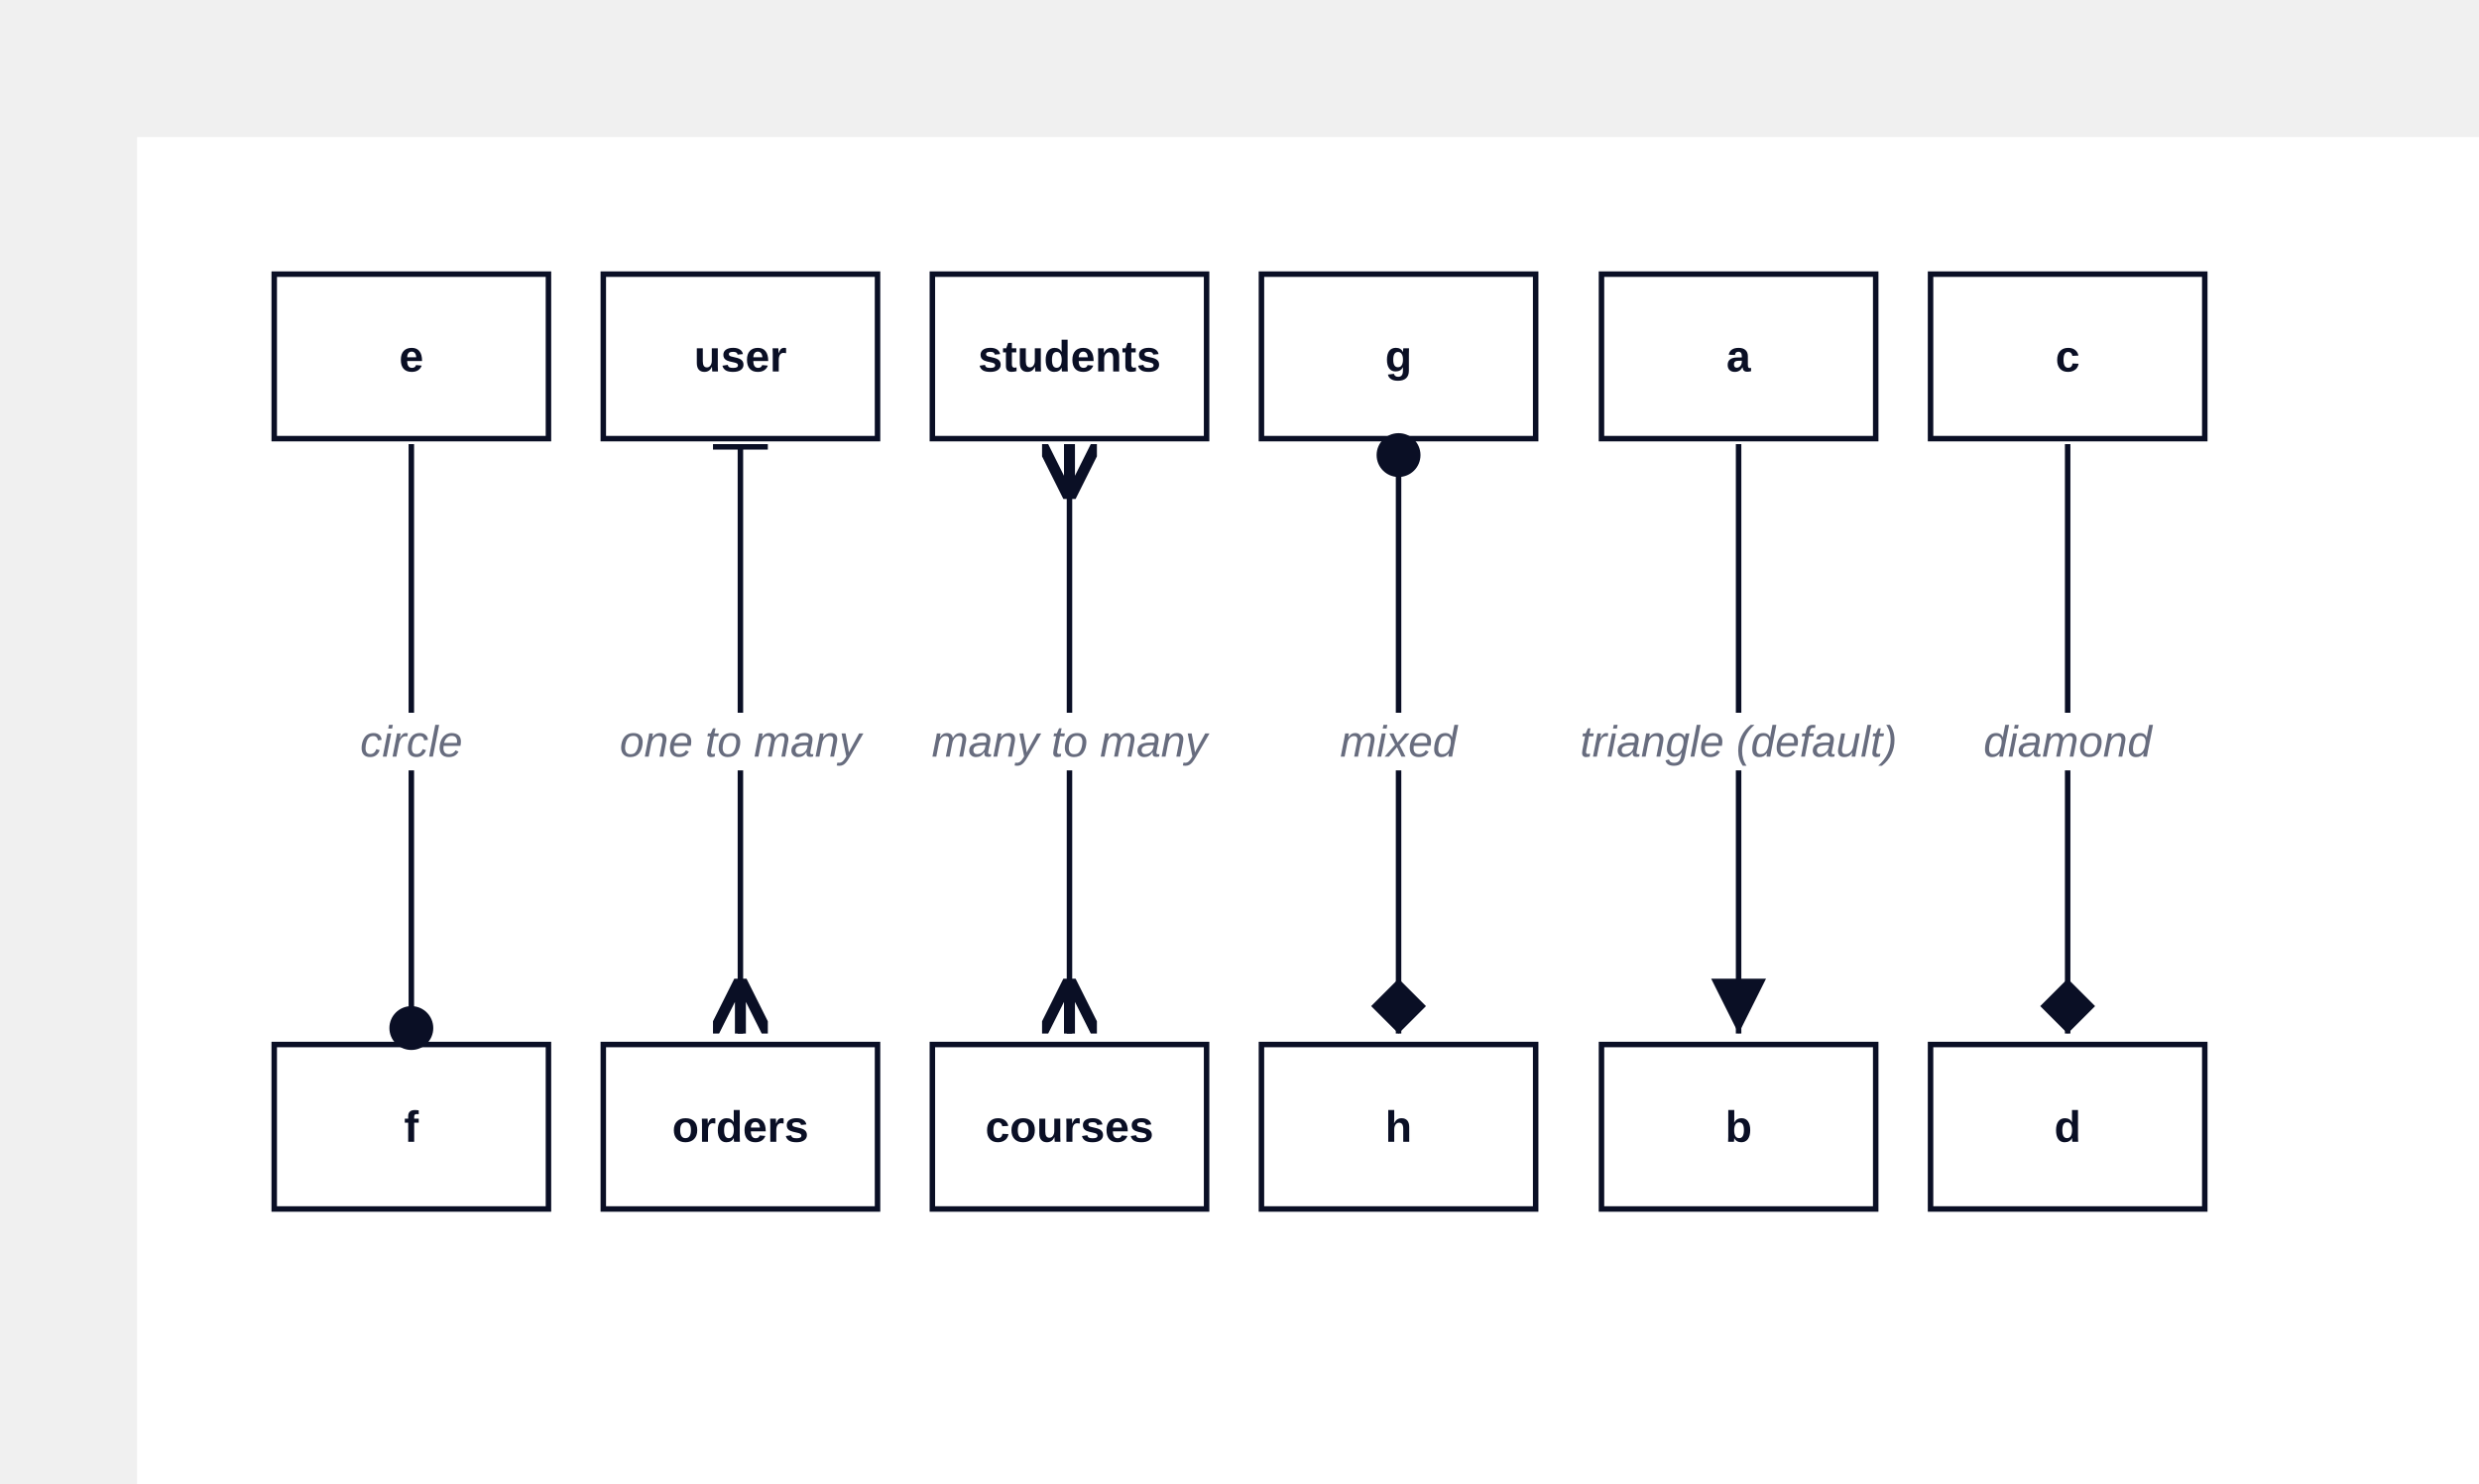
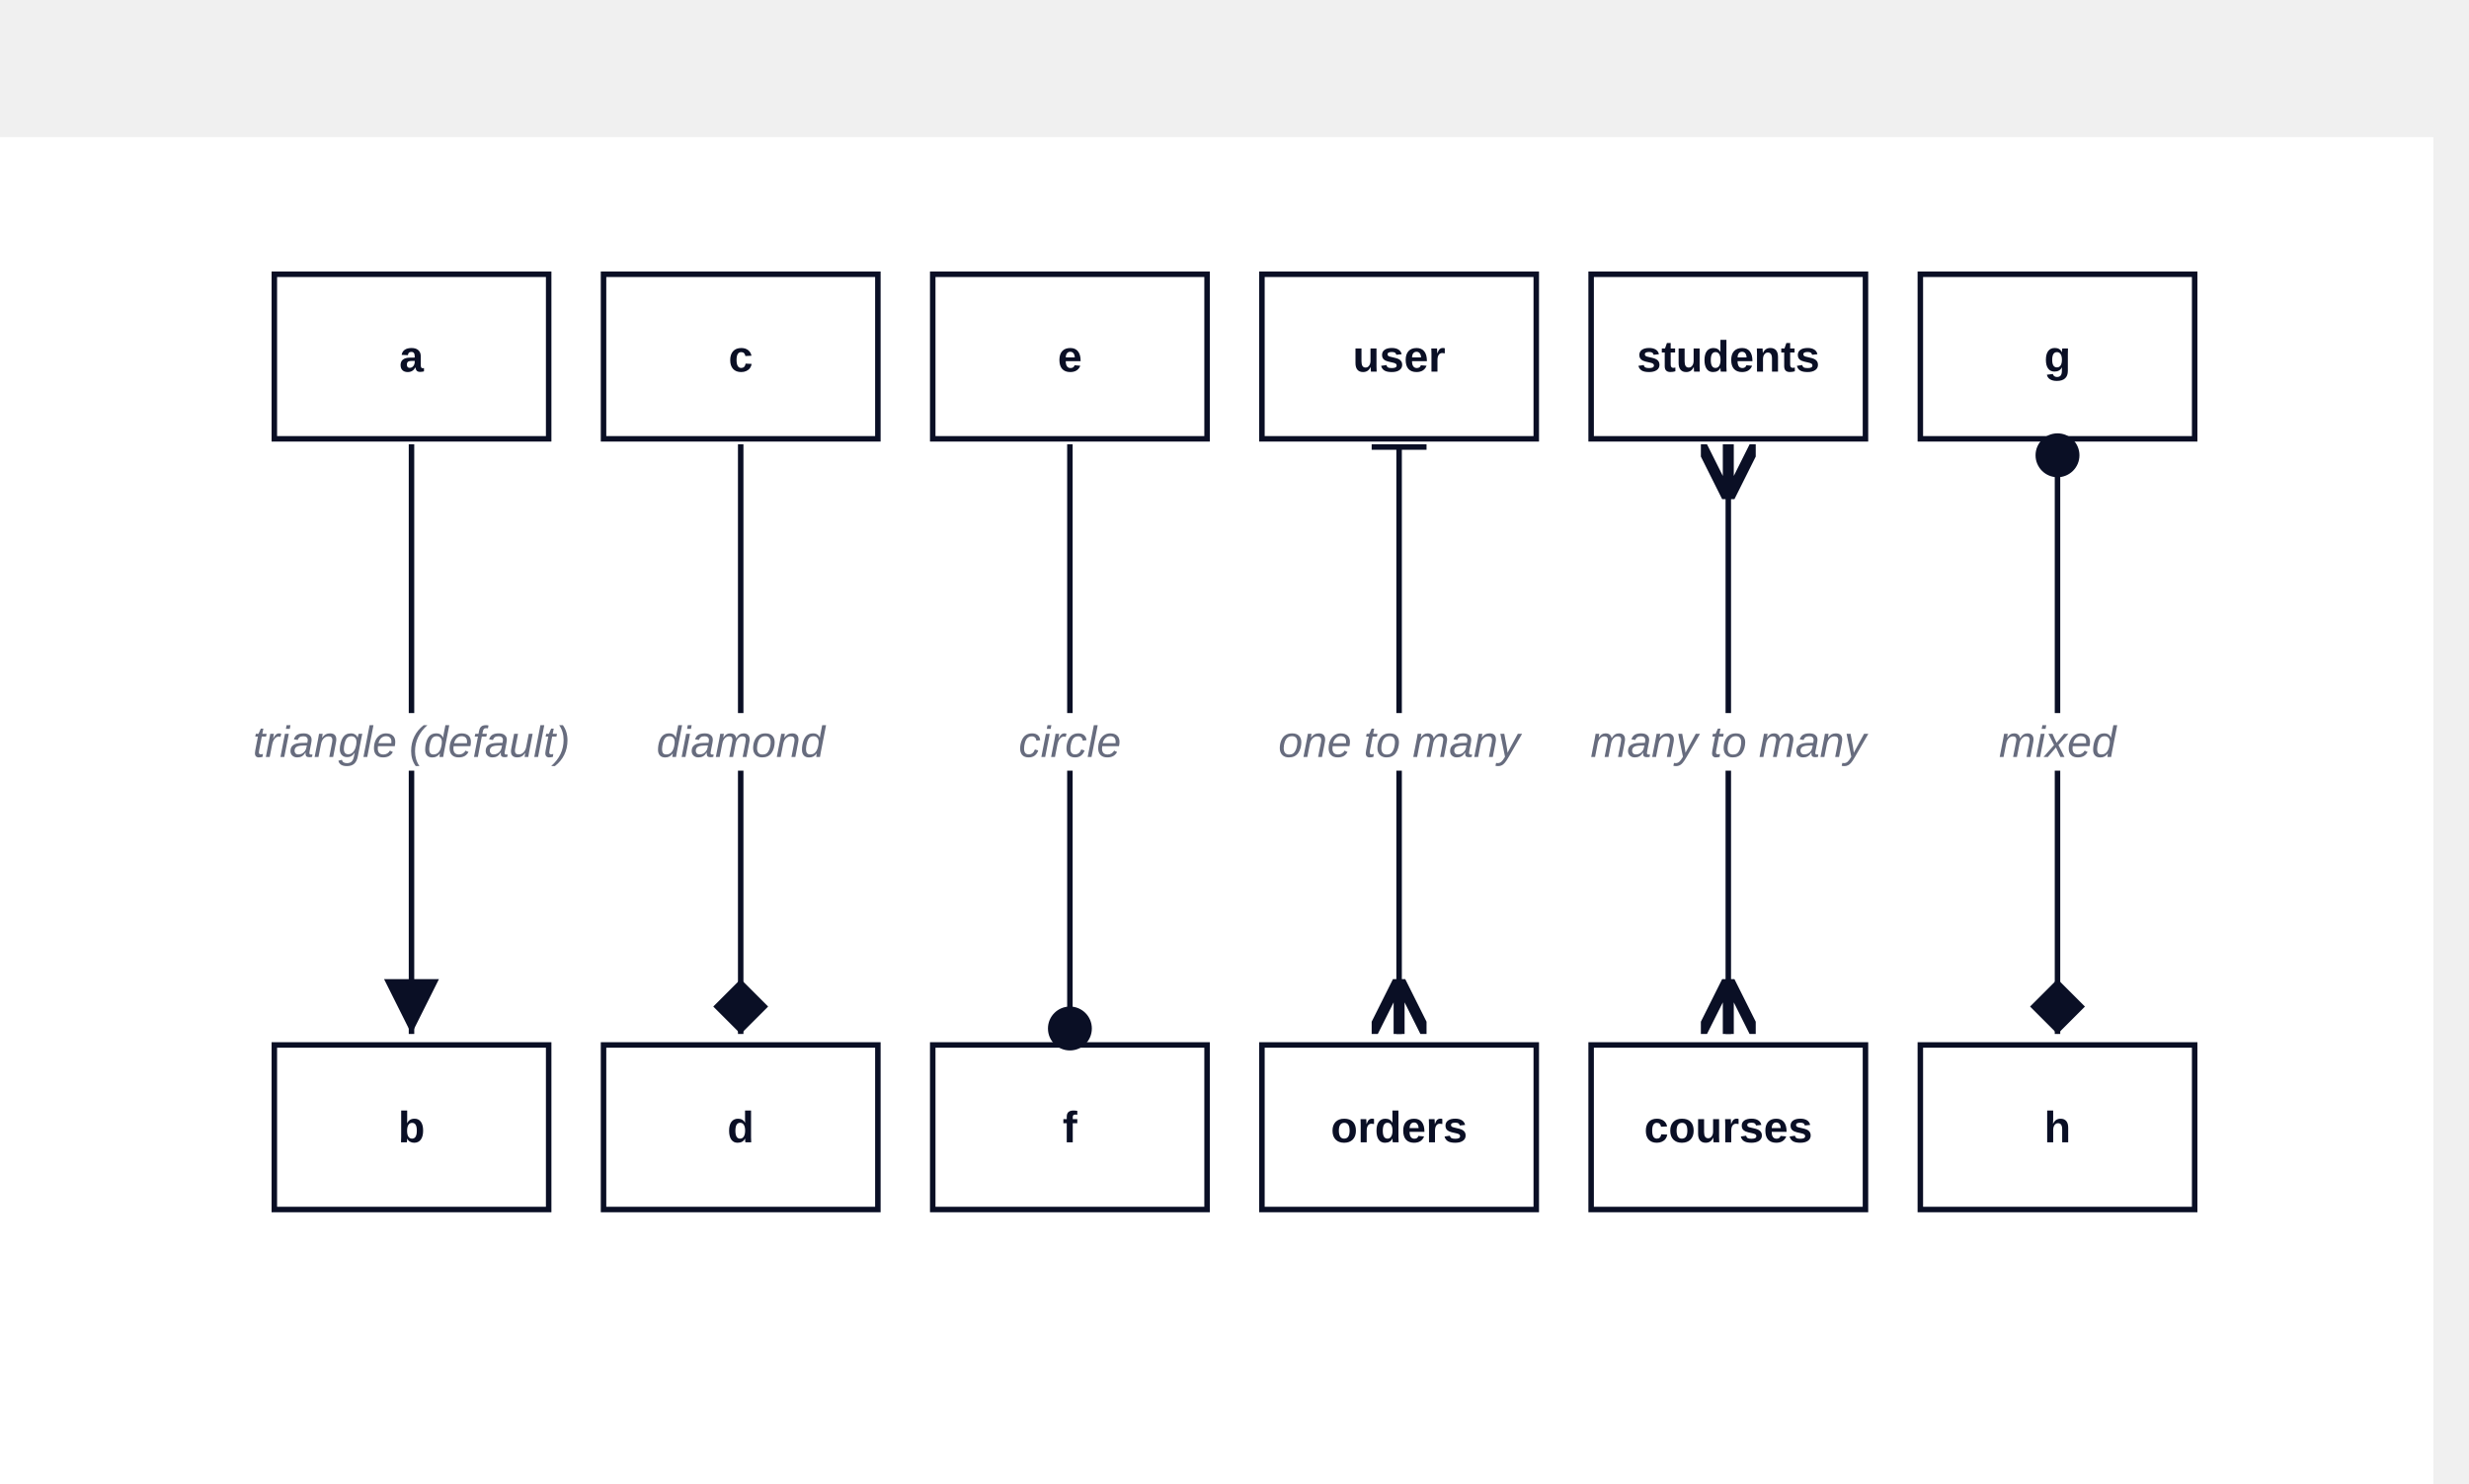
- <svg xmlns="http://www.w3.org/2000/svg" width="904" height="541" viewBox="-50 -50 904 541" data-d2-version="0.1.0">
+ <svg xmlns="http://www.w3.org/2000/svg" width="900" height="541" viewBox="13 -50 900 541" data-d2-version="0.1.0">
  <defs>
    <marker id="arrow-triangle" markerWidth="10" markerHeight="10" refX="10" refY="5" orient="auto" markerUnits="strokeWidth">
      <path d="M0,0 L10,5 L0,10 Z" fill="#0A0F25" />
    </marker>
    <marker id="arrow-triangle-reverse" markerWidth="10" markerHeight="10" refX="0" refY="5" orient="auto" markerUnits="strokeWidth">
      <path d="M10,0 L0,5 L10,10 Z" fill="#0A0F25" />
    </marker>
    <marker id="arrow-diamond" markerWidth="10" markerHeight="10" refX="10" refY="5" orient="auto" markerUnits="strokeWidth">
      <path d="M0,5 L5,0 L10,5 L5,10 Z" fill="#0A0F25" />
    </marker>
    <marker id="arrow-diamond-reverse" markerWidth="10" markerHeight="10" refX="0" refY="5" orient="auto" markerUnits="strokeWidth">
      <path d="M0,5 L5,0 L10,5 L5,10 Z" fill="#0A0F25" />
    </marker>
    <marker id="arrow-circle" markerWidth="10" markerHeight="10" refX="6" refY="5" orient="auto" markerUnits="strokeWidth">
      <circle cx="5" cy="5" r="4" fill="#0A0F25" />
    </marker>
    <marker id="arrow-circle-reverse" markerWidth="10" markerHeight="10" refX="4" refY="5" orient="auto" markerUnits="strokeWidth">
      <circle cx="5" cy="5" r="4" fill="#0A0F25" />
    </marker>
    <marker id="arrow-cf-one" markerWidth="10" markerHeight="10" refX="10" refY="5" orient="auto" markerUnits="strokeWidth">
      <line x1="10" y1="0" x2="10" y2="10" stroke="#0A0F25" stroke-width="2" />
    </marker>
    <marker id="arrow-cf-one-reverse" markerWidth="10" markerHeight="10" refX="0" refY="5" orient="auto" markerUnits="strokeWidth">
      <line x1="0" y1="0" x2="0" y2="10" stroke="#0A0F25" stroke-width="2" />
    </marker>
    <marker id="arrow-cf-many" markerWidth="10" markerHeight="10" refX="10" refY="5" orient="auto" markerUnits="strokeWidth">
      <path d="M0,5 L10,0 M0,5 L10,5 M0,5 L10,10" stroke="#0A0F25" stroke-width="2" fill="none" />
    </marker>
    <marker id="arrow-cf-many-reverse" markerWidth="10" markerHeight="10" refX="0" refY="5" orient="auto" markerUnits="strokeWidth">
      <path d="M10,5 L0,0 M10,5 L0,5 M10,5 L0,10" stroke="#0A0F25" stroke-width="2" fill="none" />
    </marker>
    <marker id="arrow-cf-one-required" markerWidth="10" markerHeight="10" refX="10" refY="5" orient="auto" markerUnits="strokeWidth">
      <line x1="10" y1="0" x2="10" y2="10" stroke="#0A0F25" stroke-width="2" />
      <line x1="7" y1="0" x2="7" y2="10" stroke="#0A0F25" stroke-width="2" />
    </marker>
    <marker id="arrow-cf-one-required-reverse" markerWidth="10" markerHeight="10" refX="0" refY="5" orient="auto" markerUnits="strokeWidth">
      <line x1="0" y1="0" x2="0" y2="10" stroke="#0A0F25" stroke-width="2" />
      <line x1="3" y1="0" x2="3" y2="10" stroke="#0A0F25" stroke-width="2" />
    </marker>
    <marker id="arrow-cf-many-required" markerWidth="10" markerHeight="10" refX="10" refY="5" orient="auto" markerUnits="strokeWidth">
      <path d="M0,5 L10,0 M0,5 L10,5 M0,5 L10,10" stroke="#0A0F25" stroke-width="2" fill="none" />
      <line x1="3" y1="0" x2="3" y2="10" stroke="#0A0F25" stroke-width="2" />
    </marker>
    <marker id="arrow-cf-many-required-reverse" markerWidth="10" markerHeight="10" refX="0" refY="5" orient="auto" markerUnits="strokeWidth">
      <path d="M10,5 L0,0 M10,5 L0,5 M10,5 L0,10" stroke="#0A0F25" stroke-width="2" fill="none" />
      <line x1="7" y1="0" x2="7" y2="10" stroke="#0A0F25" stroke-width="2" />
    </marker>
    <marker id="arrow-cf-one-optional" markerWidth="10" markerHeight="10" refX="10" refY="5" orient="auto" markerUnits="strokeWidth">
      <line x1="10" y1="0" x2="10" y2="10" stroke="#0A0F25" stroke-width="2" />
      <circle cx="7" cy="5" r="2" stroke="#0A0F25" stroke-width="2" fill="white" />
    </marker>
    <marker id="arrow-cf-one-optional-reverse" markerWidth="10" markerHeight="10" refX="0" refY="5" orient="auto" markerUnits="strokeWidth">
      <line x1="0" y1="0" x2="0" y2="10" stroke="#0A0F25" stroke-width="2" />
      <circle cx="3" cy="5" r="2" stroke="#0A0F25" stroke-width="2" fill="white" />
    </marker>
    <marker id="arrow-cf-many-optional" markerWidth="10" markerHeight="10" refX="10" refY="5" orient="auto" markerUnits="strokeWidth">
      <path d="M0,5 L10,0 M0,5 L10,5 M0,5 L10,10" stroke="#0A0F25" stroke-width="2" fill="none" />
      <circle cx="3" cy="5" r="2" stroke="#0A0F25" stroke-width="2" fill="white" />
    </marker>
    <marker id="arrow-cf-many-optional-reverse" markerWidth="10" markerHeight="10" refX="0" refY="5" orient="auto" markerUnits="strokeWidth">
      <path d="M10,5 L0,0 M10,5 L0,5 M10,5 L0,10" stroke="#0A0F25" stroke-width="2" fill="none" />
      <circle cx="7" cy="5" r="2" stroke="#0A0F25" stroke-width="2" fill="white" />
    </marker>
    <marker id="arrow-line" markerWidth="10" markerHeight="10" refX="10" refY="5" orient="auto" markerUnits="strokeWidth">
      <line x1="10" y1="0" x2="10" y2="10" stroke="#0A0F25" stroke-width="2" />
    </marker>
    <marker id="arrow-line-reverse" markerWidth="10" markerHeight="10" refX="0" refY="5" orient="auto" markerUnits="strokeWidth">
      <line x1="0" y1="0" x2="0" y2="10" stroke="#0A0F25" stroke-width="2" />
    </marker>
    <marker id="arrow-open" markerWidth="10" markerHeight="10" refX="10" refY="5" orient="auto" markerUnits="strokeWidth">
      <path d="M0,0 L10,5 L0,10" stroke="#0A0F25" stroke-width="2" fill="none" />
    </marker>
    <marker id="arrow-open-reverse" markerWidth="10" markerHeight="10" refX="0" refY="5" orient="auto" markerUnits="strokeWidth">
      <path d="M10,0 L0,5 L10,10" stroke="#0A0F25" stroke-width="2" fill="none" />
    </marker>
    <marker id="arrow" markerWidth="10" markerHeight="10" refX="10" refY="5" orient="auto" markerUnits="strokeWidth">
      <path d="M0,0 L10,5 L0,10 Z" fill="#0A0F25" />
    </marker>
    <marker id="arrow-reverse" markerWidth="10" markerHeight="10" refX="0" refY="5" orient="auto" markerUnits="strokeWidth">
      <path d="M10,0 L0,5 L10,10 Z" fill="#0A0F25" />
    </marker>
  </defs>
  <rect width="100%" height="100%" fill="#FFFFFF" />
  <g id="base-layer">
-     <rect x="534" y="50" width="100" height="60" fill="#FFFFFF" stroke="#0A0F25" stroke-width="2" rx="0" ry="0" />
-     <rect x="534" y="331" width="100" height="60" fill="#FFFFFF" stroke="#0A0F25" stroke-width="2" rx="0" ry="0" />
-     <rect x="654" y="50" width="100" height="60" fill="#FFFFFF" stroke="#0A0F25" stroke-width="2" rx="0" ry="0" />
-     <rect x="654" y="331" width="100" height="60" fill="#FFFFFF" stroke="#0A0F25" stroke-width="2" rx="0" ry="0" />
-     <rect x="50" y="50" width="100" height="60" fill="#FFFFFF" stroke="#0A0F25" stroke-width="2" rx="0" ry="0" />
-     <rect x="50" y="331" width="100" height="60" fill="#FFFFFF" stroke="#0A0F25" stroke-width="2" rx="0" ry="0" />
-     <rect x="170" y="50" width="100" height="60" fill="#FFFFFF" stroke="#0A0F25" stroke-width="2" rx="0" ry="0" />
-     <rect x="170" y="331" width="100" height="60" fill="#FFFFFF" stroke="#0A0F25" stroke-width="2" rx="0" ry="0" />
-     <rect x="290" y="50" width="100" height="60" fill="#FFFFFF" stroke="#0A0F25" stroke-width="2" rx="0" ry="0" />
-     <rect x="290" y="331" width="100" height="60" fill="#FFFFFF" stroke="#0A0F25" stroke-width="2" rx="0" ry="0" />
-     <rect x="410" y="50" width="100" height="60" fill="#FFFFFF" stroke="#0A0F25" stroke-width="2" rx="0" ry="0" />
-     <rect x="410" y="331" width="100" height="60" fill="#FFFFFF" stroke="#0A0F25" stroke-width="2" rx="0" ry="0" />
-     <path d="M 584 112 C 584 198 584 241 584 327" fill="none" stroke="#0A0F25" stroke-width="2" marker-end="url(#arrow-triangle)" />
-     <rect x="528.5" y="210" width="111" height="21" fill="#FFFFFF" stroke="none" stroke-width="1" rx="3" ry="3" />
-     <text x="584" y="226" text-anchor="middle" dominant-baseline="alphabetic" font-family="Arial, sans-serif" font-size="16" style="fill: #676C7E; font-style: italic">triangle (default)</text>
-     <path d="M 704 112 C 704 198 704 241 704 327" fill="none" stroke="#0A0F25" stroke-width="2" marker-end="url(#arrow-diamond)" />
-     <rect x="674" y="210" width="60" height="21" fill="#FFFFFF" stroke="none" stroke-width="1" rx="3" ry="3" />
-     <text x="704" y="226" text-anchor="middle" dominant-baseline="alphabetic" font-family="Arial, sans-serif" font-size="16" style="fill: #676C7E; font-style: italic">diamond</text>
-     <path d="M 100 112 C 100 198 100 241 100 327" fill="none" stroke="#0A0F25" stroke-width="2" marker-end="url(#arrow-circle)" />
-     <rect x="82" y="210" width="36" height="21" fill="#FFFFFF" stroke="none" stroke-width="1" rx="3" ry="3" />
-     <text x="100" y="226" text-anchor="middle" dominant-baseline="alphabetic" font-family="Arial, sans-serif" font-size="16" style="fill: #676C7E; font-style: italic">circle</text>
-     <path d="M 220 112 C 220 198 220 241 220 327" fill="none" stroke="#0A0F25" stroke-width="2" marker-start="url(#arrow-cf-one-reverse)" marker-end="url(#arrow-cf-many)" />
-     <rect x="179" y="210" width="82" height="21" fill="#FFFFFF" stroke="none" stroke-width="1" rx="3" ry="3" />
-     <text x="220" y="226" text-anchor="middle" dominant-baseline="alphabetic" font-family="Arial, sans-serif" font-size="16" style="fill: #676C7E; font-style: italic">one to many</text>
-     <path d="M 340 112 C 340 198 340 241 340 327" fill="none" stroke="#0A0F25" stroke-width="2" marker-start="url(#arrow-cf-many-reverse)" marker-end="url(#arrow-cf-many)" />
-     <rect x="292.5" y="210" width="95" height="21" fill="#FFFFFF" stroke="none" stroke-width="1" rx="3" ry="3" />
-     <text x="340" y="226" text-anchor="middle" dominant-baseline="alphabetic" font-family="Arial, sans-serif" font-size="16" style="fill: #676C7E; font-style: italic">many to many</text>
-     <path d="M 460 114 C 460 199.2 460 241.8 460 327" fill="none" stroke="#0A0F25" stroke-width="2" marker-start="url(#arrow-circle-reverse)" marker-end="url(#arrow-diamond)" />
-     <rect x="439.5" y="210" width="41" height="21" fill="#FFFFFF" stroke="none" stroke-width="1" rx="3" ry="3" />
-     <text x="460" y="226" text-anchor="middle" dominant-baseline="alphabetic" font-family="Arial, sans-serif" font-size="16" style="fill: #676C7E; font-style: italic">mixed</text>
-     <text x="584" y="85.5" text-anchor="middle" dominant-baseline="alphabetic" font-family="Arial, sans-serif" font-size="16" style="fill: #0A0F25; font-weight: 700">a</text>
-     <text x="584" y="366.5" text-anchor="middle" dominant-baseline="alphabetic" font-family="Arial, sans-serif" font-size="16" style="fill: #0A0F25; font-weight: 700">b</text>
-     <text x="704" y="85.5" text-anchor="middle" dominant-baseline="alphabetic" font-family="Arial, sans-serif" font-size="16" style="fill: #0A0F25; font-weight: 700">c</text>
-     <text x="704" y="366.5" text-anchor="middle" dominant-baseline="alphabetic" font-family="Arial, sans-serif" font-size="16" style="fill: #0A0F25; font-weight: 700">d</text>
-     <text x="100" y="85.5" text-anchor="middle" dominant-baseline="alphabetic" font-family="Arial, sans-serif" font-size="16" style="fill: #0A0F25; font-weight: 700">e</text>
-     <text x="100" y="366.5" text-anchor="middle" dominant-baseline="alphabetic" font-family="Arial, sans-serif" font-size="16" style="fill: #0A0F25; font-weight: 700">f</text>
-     <text x="220" y="85.5" text-anchor="middle" dominant-baseline="alphabetic" font-family="Arial, sans-serif" font-size="16" style="fill: #0A0F25; font-weight: 700">user</text>
-     <text x="220" y="366.5" text-anchor="middle" dominant-baseline="alphabetic" font-family="Arial, sans-serif" font-size="16" style="fill: #0A0F25; font-weight: 700">orders</text>
-     <text x="340" y="85.5" text-anchor="middle" dominant-baseline="alphabetic" font-family="Arial, sans-serif" font-size="16" style="fill: #0A0F25; font-weight: 700">students</text>
-     <text x="340" y="366.5" text-anchor="middle" dominant-baseline="alphabetic" font-family="Arial, sans-serif" font-size="16" style="fill: #0A0F25; font-weight: 700">courses</text>
-     <text x="460" y="85.5" text-anchor="middle" dominant-baseline="alphabetic" font-family="Arial, sans-serif" font-size="16" style="fill: #0A0F25; font-weight: 700">g</text>
-     <text x="460" y="366.5" text-anchor="middle" dominant-baseline="alphabetic" font-family="Arial, sans-serif" font-size="16" style="fill: #0A0F25; font-weight: 700">h</text>
+     <rect x="113" y="50" width="100" height="60" fill="#FFFFFF" stroke="#0A0F25" stroke-width="2" rx="0" ry="0" />
+     <rect x="113" y="331" width="100" height="60" fill="#FFFFFF" stroke="#0A0F25" stroke-width="2" rx="0" ry="0" />
+     <rect x="233" y="50" width="100" height="60" fill="#FFFFFF" stroke="#0A0F25" stroke-width="2" rx="0" ry="0" />
+     <rect x="233" y="331" width="100" height="60" fill="#FFFFFF" stroke="#0A0F25" stroke-width="2" rx="0" ry="0" />
+     <rect x="353" y="50" width="100" height="60" fill="#FFFFFF" stroke="#0A0F25" stroke-width="2" rx="0" ry="0" />
+     <rect x="353" y="331" width="100" height="60" fill="#FFFFFF" stroke="#0A0F25" stroke-width="2" rx="0" ry="0" />
+     <rect x="473" y="50" width="100" height="60" fill="#FFFFFF" stroke="#0A0F25" stroke-width="2" rx="0" ry="0" />
+     <rect x="473" y="331" width="100" height="60" fill="#FFFFFF" stroke="#0A0F25" stroke-width="2" rx="0" ry="0" />
+     <rect x="593" y="50" width="100" height="60" fill="#FFFFFF" stroke="#0A0F25" stroke-width="2" rx="0" ry="0" />
+     <rect x="593" y="331" width="100" height="60" fill="#FFFFFF" stroke="#0A0F25" stroke-width="2" rx="0" ry="0" />
+     <rect x="713" y="50" width="100" height="60" fill="#FFFFFF" stroke="#0A0F25" stroke-width="2" rx="0" ry="0" />
+     <rect x="713" y="331" width="100" height="60" fill="#FFFFFF" stroke="#0A0F25" stroke-width="2" rx="0" ry="0" />
+     <path d="M 163 112 C 163 198 163 241 163 327" fill="none" stroke="#0A0F25" stroke-width="2" marker-end="url(#arrow-triangle)" />
+     <rect x="107.5" y="210" width="111" height="21" fill="#FFFFFF" stroke="none" stroke-width="1" rx="3" ry="3" />
+     <text x="163" y="226" text-anchor="middle" dominant-baseline="alphabetic" font-family="Arial, sans-serif" font-size="16" style="fill: #676C7E; font-style: italic">triangle (default)</text>
+     <path d="M 283 112 C 283 198 283 241 283 327" fill="none" stroke="#0A0F25" stroke-width="2" marker-end="url(#arrow-diamond)" />
+     <rect x="253" y="210" width="60" height="21" fill="#FFFFFF" stroke="none" stroke-width="1" rx="3" ry="3" />
+     <text x="283" y="226" text-anchor="middle" dominant-baseline="alphabetic" font-family="Arial, sans-serif" font-size="16" style="fill: #676C7E; font-style: italic">diamond</text>
+     <path d="M 403 112 C 403 198 403 241 403 327" fill="none" stroke="#0A0F25" stroke-width="2" marker-end="url(#arrow-circle)" />
+     <rect x="385" y="210" width="36" height="21" fill="#FFFFFF" stroke="none" stroke-width="1" rx="3" ry="3" />
+     <text x="403" y="226" text-anchor="middle" dominant-baseline="alphabetic" font-family="Arial, sans-serif" font-size="16" style="fill: #676C7E; font-style: italic">circle</text>
+     <path d="M 523 112 C 523 198 523 241 523 327" fill="none" stroke="#0A0F25" stroke-width="2" marker-start="url(#arrow-cf-one-reverse)" marker-end="url(#arrow-cf-many)" />
+     <rect x="482" y="210" width="82" height="21" fill="#FFFFFF" stroke="none" stroke-width="1" rx="3" ry="3" />
+     <text x="523" y="226" text-anchor="middle" dominant-baseline="alphabetic" font-family="Arial, sans-serif" font-size="16" style="fill: #676C7E; font-style: italic">one to many</text>
+     <path d="M 643 112 C 643 198 643 241 643 327" fill="none" stroke="#0A0F25" stroke-width="2" marker-start="url(#arrow-cf-many-reverse)" marker-end="url(#arrow-cf-many)" />
+     <rect x="595.5" y="210" width="95" height="21" fill="#FFFFFF" stroke="none" stroke-width="1" rx="3" ry="3" />
+     <text x="643" y="226" text-anchor="middle" dominant-baseline="alphabetic" font-family="Arial, sans-serif" font-size="16" style="fill: #676C7E; font-style: italic">many to many</text>
+     <path d="M 763 114 C 763 199.2 763 241.8 763 327" fill="none" stroke="#0A0F25" stroke-width="2" marker-start="url(#arrow-circle-reverse)" marker-end="url(#arrow-diamond)" />
+     <rect x="742.5" y="210" width="41" height="21" fill="#FFFFFF" stroke="none" stroke-width="1" rx="3" ry="3" />
+     <text x="763" y="226" text-anchor="middle" dominant-baseline="alphabetic" font-family="Arial, sans-serif" font-size="16" style="fill: #676C7E; font-style: italic">mixed</text>
+     <text x="163" y="85.5" text-anchor="middle" dominant-baseline="alphabetic" font-family="Arial, sans-serif" font-size="16" style="fill: #0A0F25; font-weight: 700">a</text>
+     <text x="163" y="366.5" text-anchor="middle" dominant-baseline="alphabetic" font-family="Arial, sans-serif" font-size="16" style="fill: #0A0F25; font-weight: 700">b</text>
+     <text x="283" y="85.5" text-anchor="middle" dominant-baseline="alphabetic" font-family="Arial, sans-serif" font-size="16" style="fill: #0A0F25; font-weight: 700">c</text>
+     <text x="283" y="366.5" text-anchor="middle" dominant-baseline="alphabetic" font-family="Arial, sans-serif" font-size="16" style="fill: #0A0F25; font-weight: 700">d</text>
+     <text x="403" y="85.5" text-anchor="middle" dominant-baseline="alphabetic" font-family="Arial, sans-serif" font-size="16" style="fill: #0A0F25; font-weight: 700">e</text>
+     <text x="403" y="366.5" text-anchor="middle" dominant-baseline="alphabetic" font-family="Arial, sans-serif" font-size="16" style="fill: #0A0F25; font-weight: 700">f</text>
+     <text x="523" y="85.5" text-anchor="middle" dominant-baseline="alphabetic" font-family="Arial, sans-serif" font-size="16" style="fill: #0A0F25; font-weight: 700">user</text>
+     <text x="523" y="366.5" text-anchor="middle" dominant-baseline="alphabetic" font-family="Arial, sans-serif" font-size="16" style="fill: #0A0F25; font-weight: 700">orders</text>
+     <text x="643" y="85.5" text-anchor="middle" dominant-baseline="alphabetic" font-family="Arial, sans-serif" font-size="16" style="fill: #0A0F25; font-weight: 700">students</text>
+     <text x="643" y="366.5" text-anchor="middle" dominant-baseline="alphabetic" font-family="Arial, sans-serif" font-size="16" style="fill: #0A0F25; font-weight: 700">courses</text>
+     <text x="763" y="85.5" text-anchor="middle" dominant-baseline="alphabetic" font-family="Arial, sans-serif" font-size="16" style="fill: #0A0F25; font-weight: 700">g</text>
+     <text x="763" y="366.5" text-anchor="middle" dominant-baseline="alphabetic" font-family="Arial, sans-serif" font-size="16" style="fill: #0A0F25; font-weight: 700">h</text>
  </g>
</svg>
